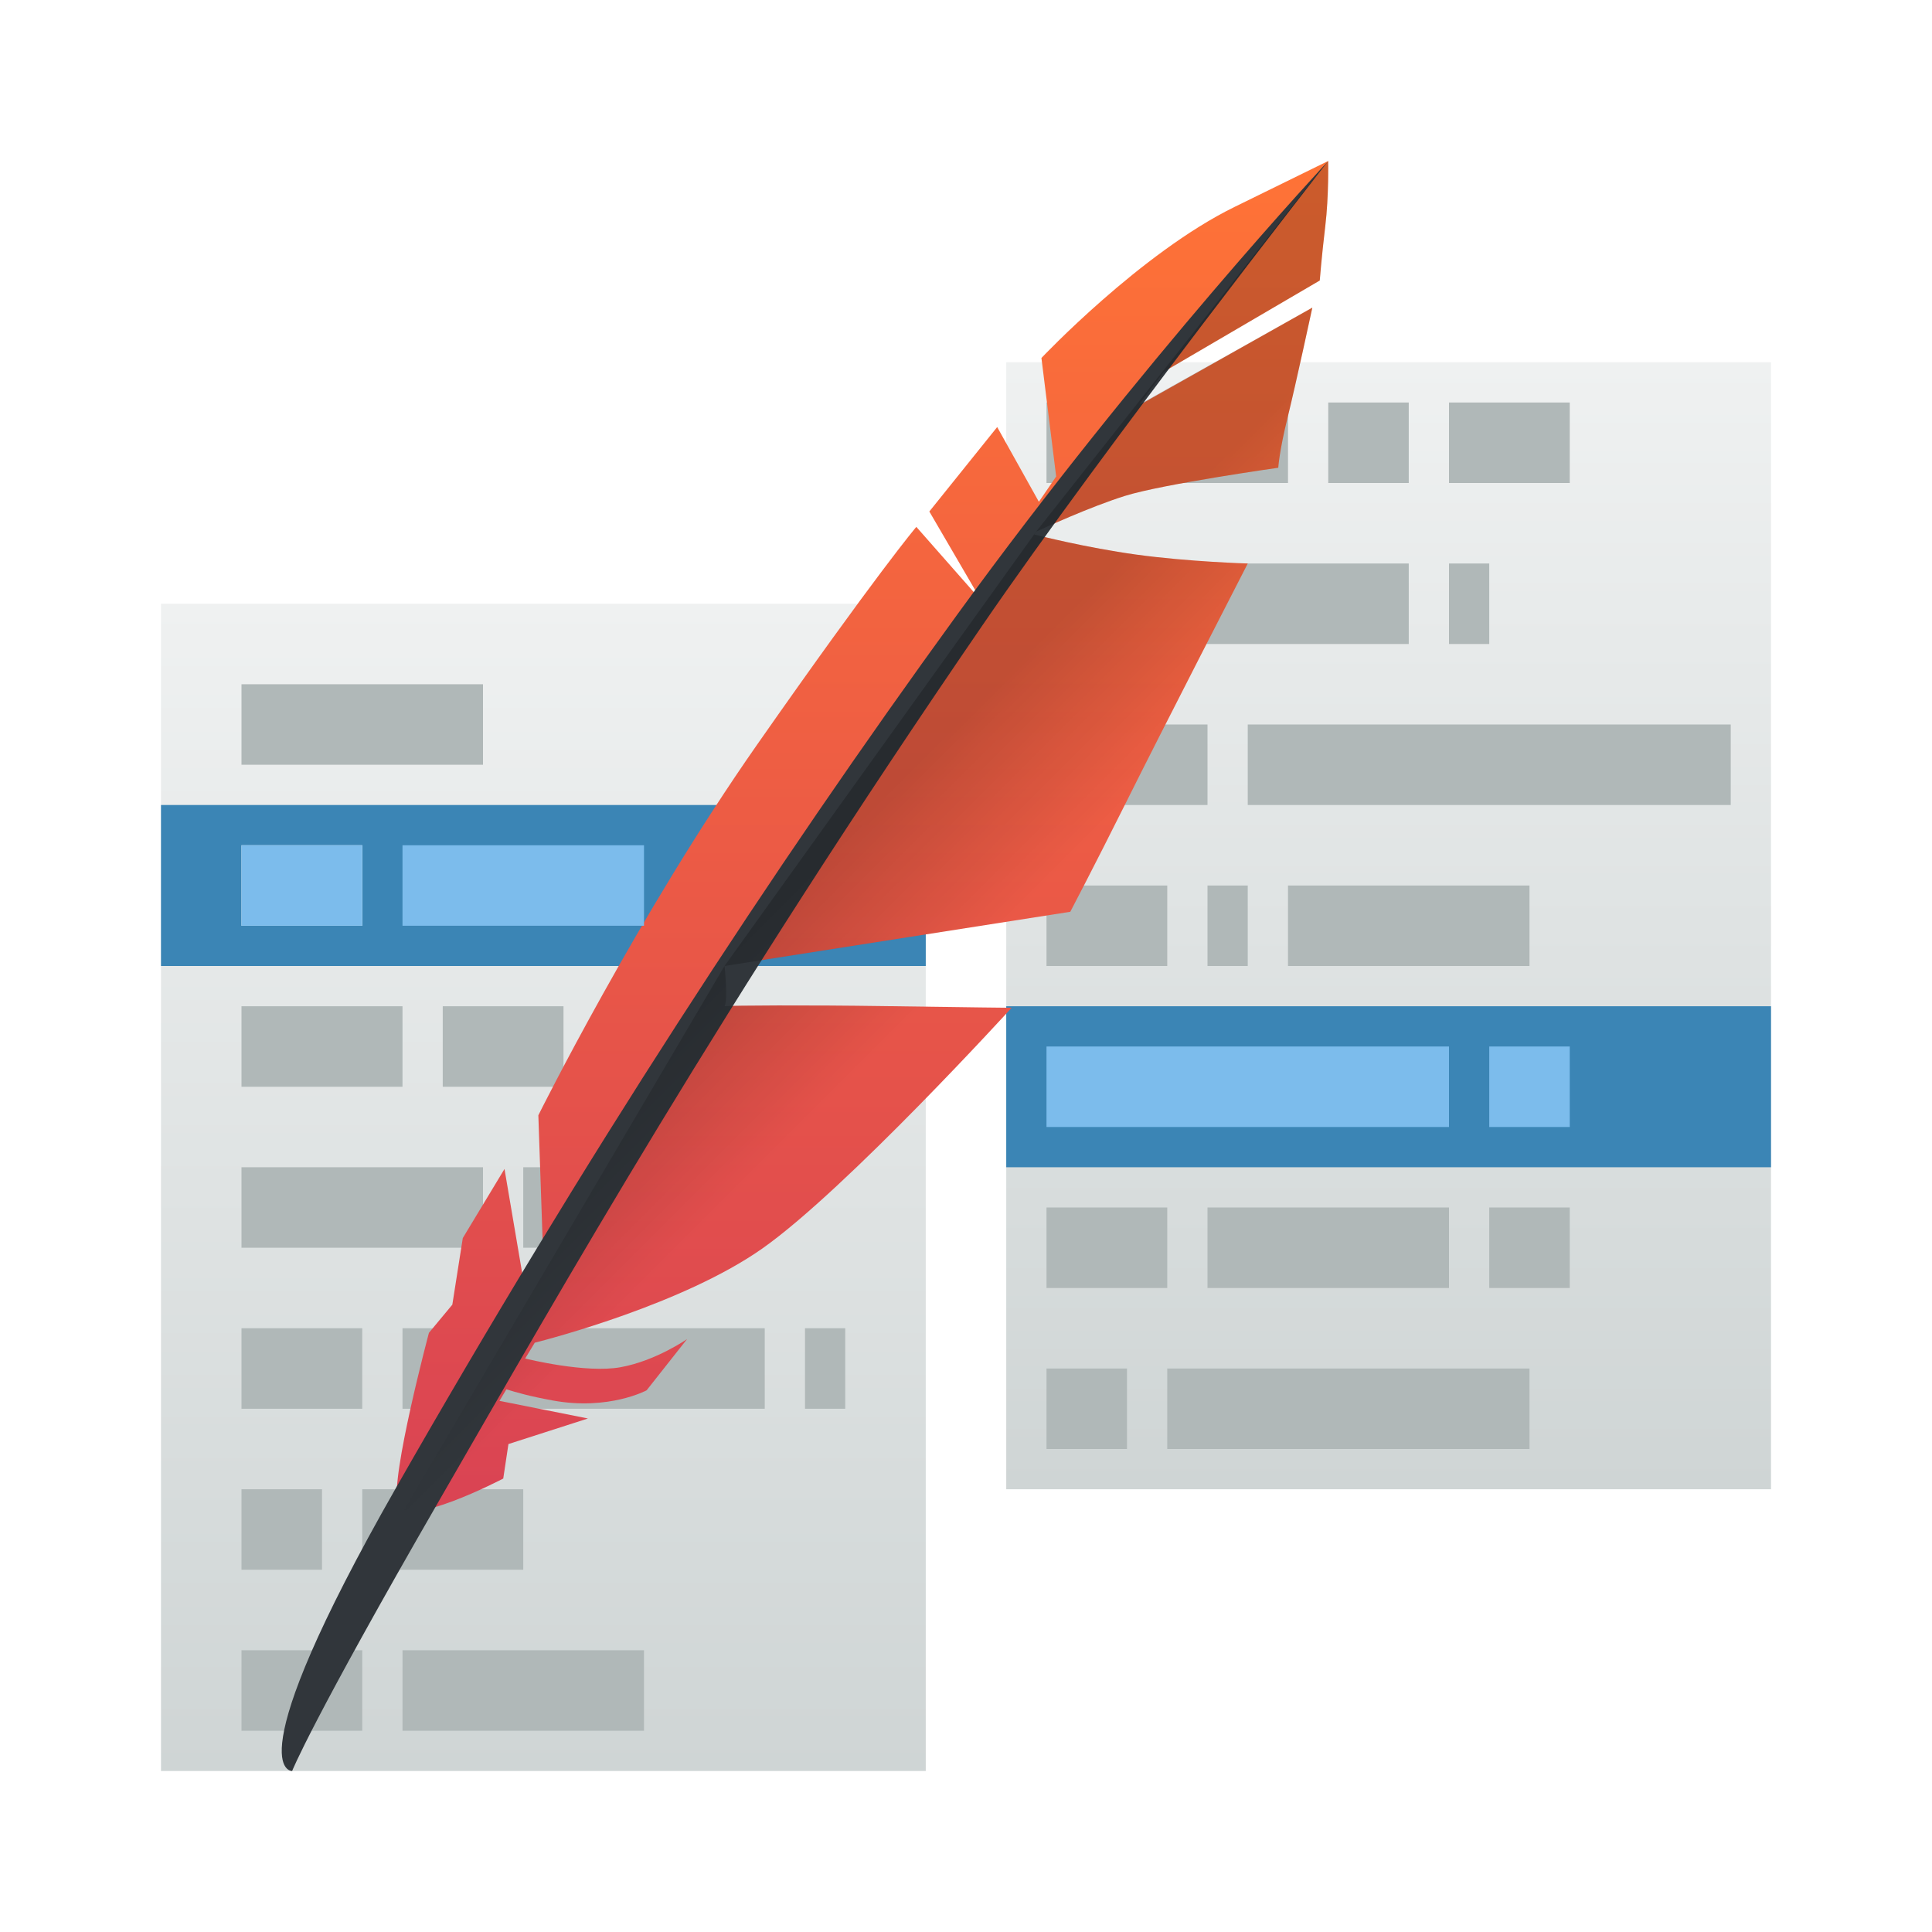
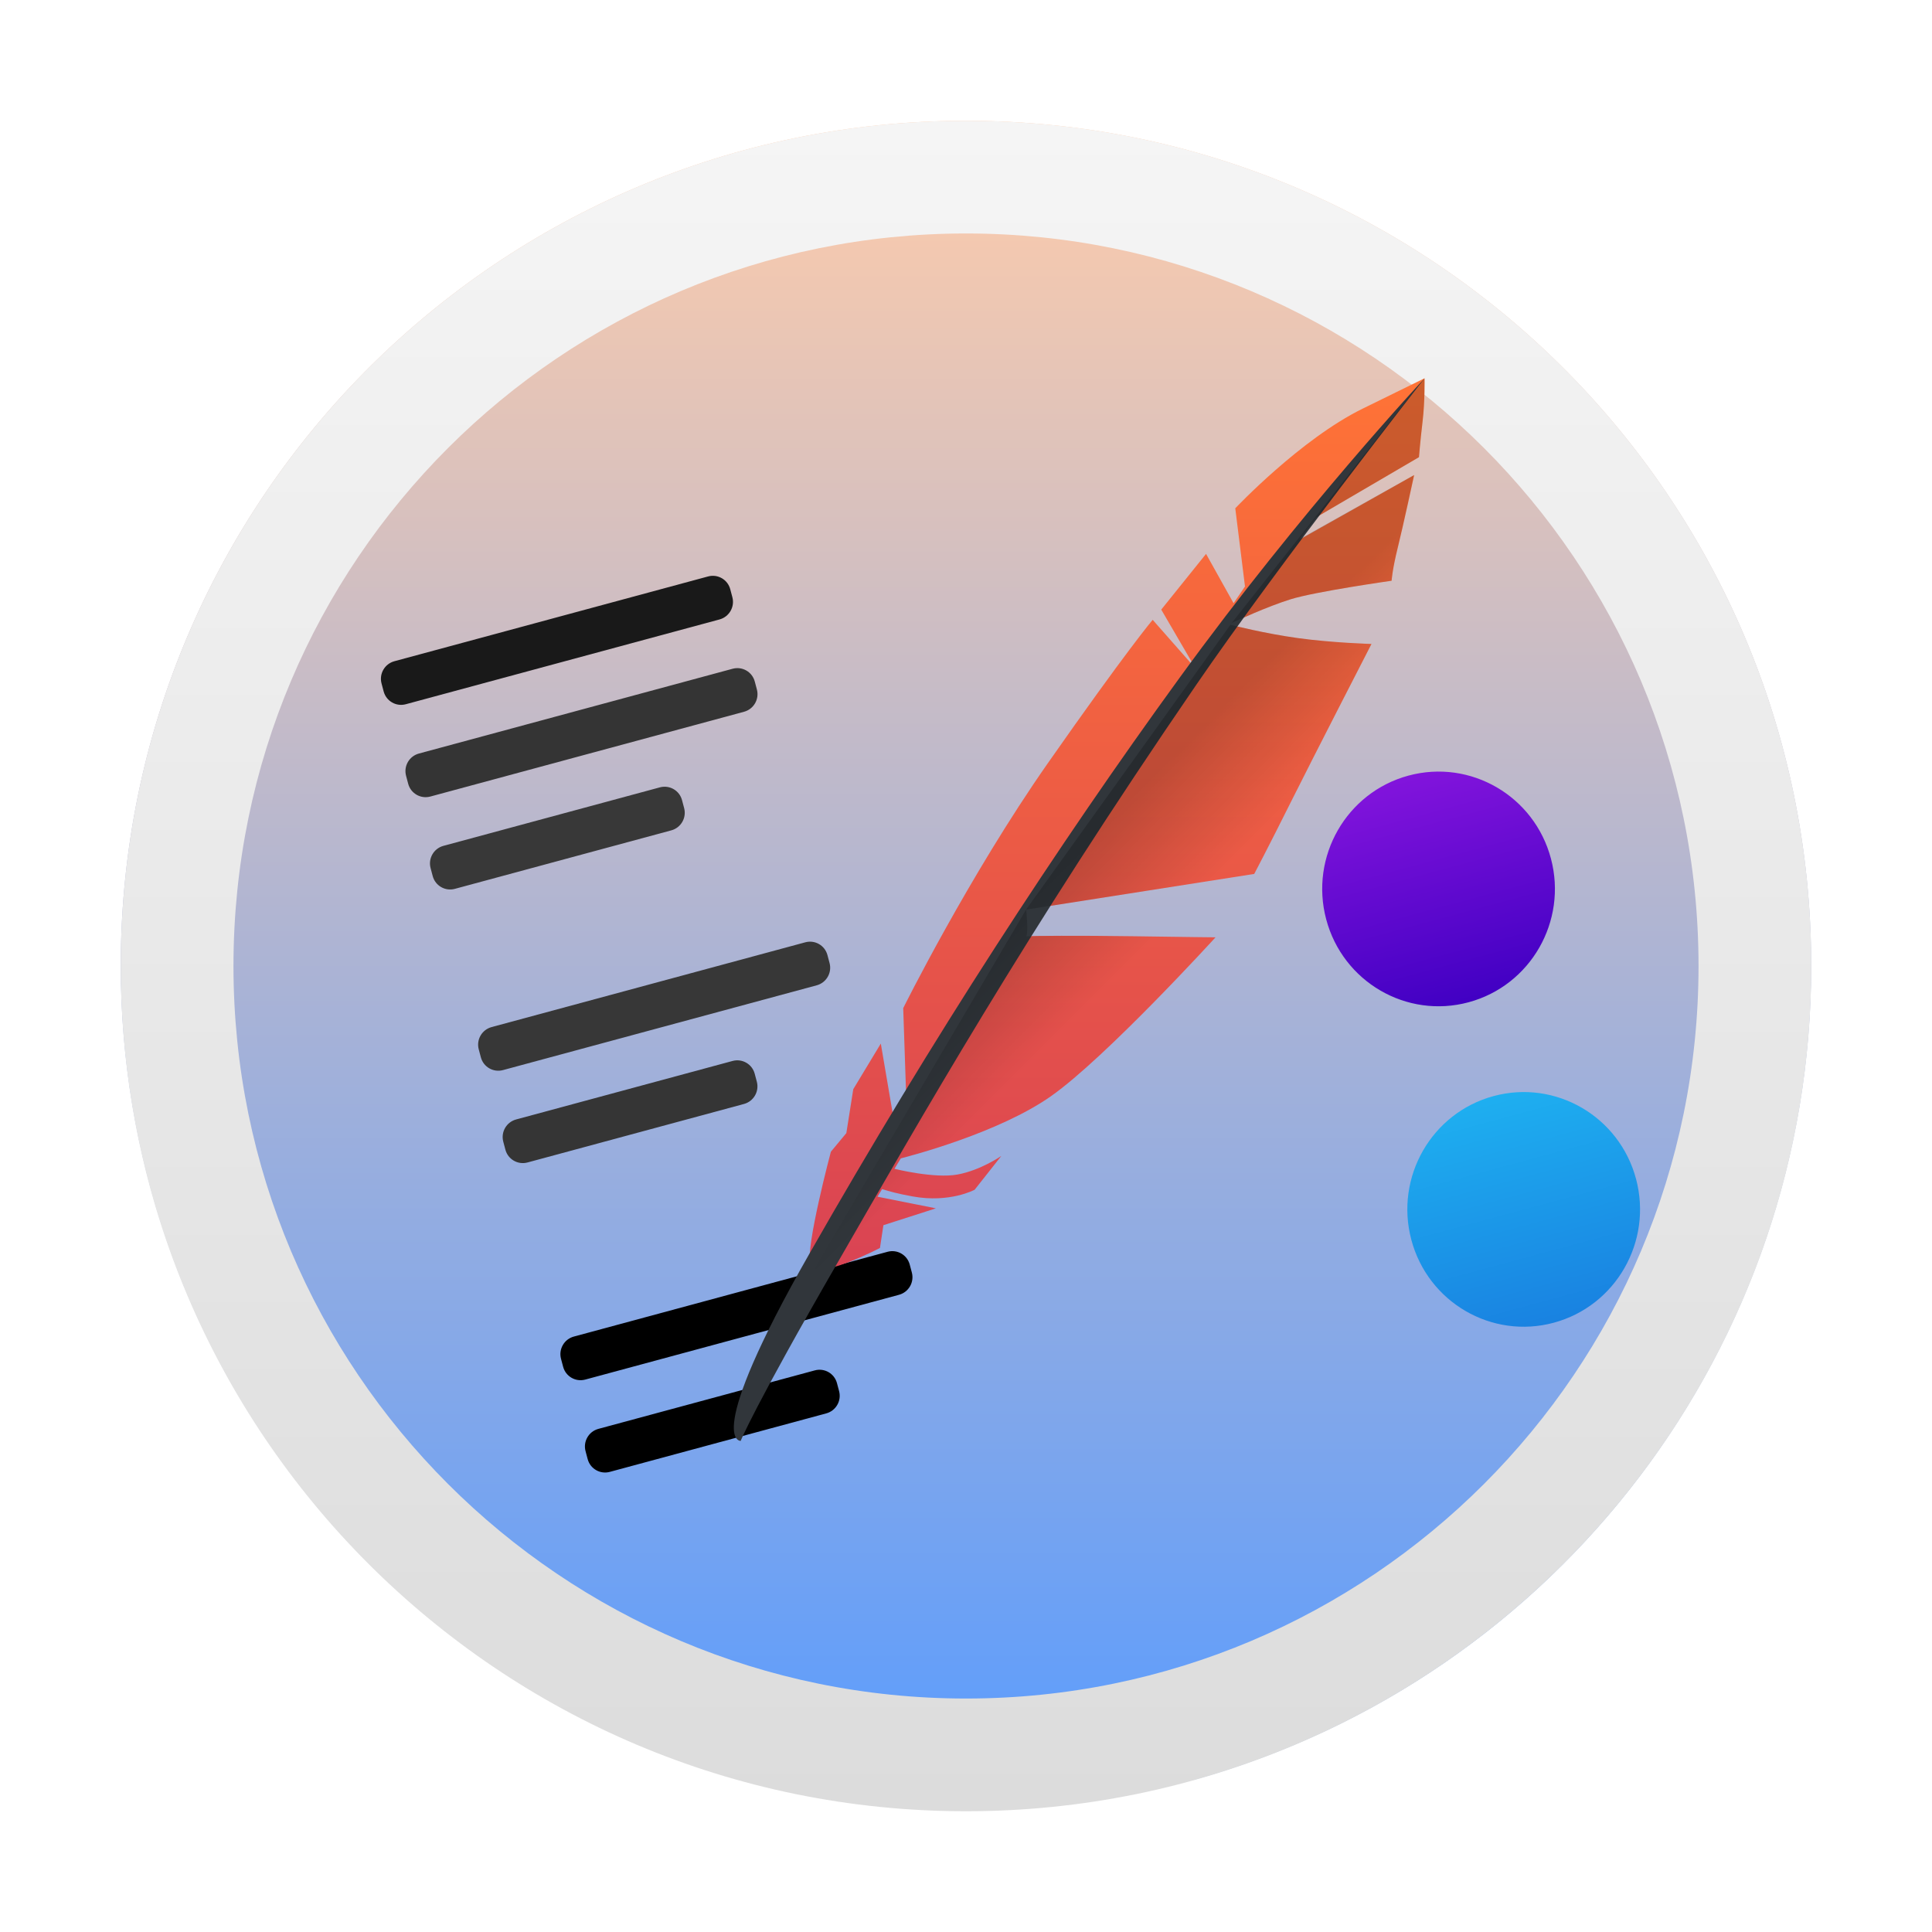
- <svg xmlns="http://www.w3.org/2000/svg" xmlns:xlink="http://www.w3.org/1999/xlink" width="48" version="1.1" height="48">
-   <defs>
+ <svg xmlns="http://www.w3.org/2000/svg" xmlns:xlink="http://www.w3.org/1999/xlink" width="32" version="1.1" height="32" id="svg1532">
+   <defs id="defs1446">
    <linearGradient id="linearGradient4378">
-       <stop style="stop-color:#eff1f1" />
-       <stop offset="1" style="stop-color:#cfd5d5" />
+       <stop style="stop-color:#eff1f1" id="stop1427" />
+       <stop offset="1" style="stop-color:#cfd5d5" id="stop1429" />
    </linearGradient>
    <linearGradient id="linearGradient4279">
-       <stop />
-       <stop offset="1" style="stop-opacity:0" />
+       <stop id="stop1432" />
+       <stop offset="1" style="stop-opacity:0" id="stop1434" />
    </linearGradient>
-     <linearGradient xlink:href="#linearGradient4816" id="linearGradient4503" y1="37" y2="4" x2="0" gradientUnits="userSpaceOnUse" />
-     <linearGradient xlink:href="#linearGradient4279" id="linearGradient4503-6" y1="22.313" x1="20.438" y2="25.406" x2="23.531" gradientUnits="userSpaceOnUse" />
+     <linearGradient xlink:href="#linearGradient4816" id="linearGradient4503" y1="37" y2="4" x2="0" gradientUnits="userSpaceOnUse" gradientTransform="translate(60.35083,-44.85008)" />
+     <linearGradient xlink:href="#linearGradient4279" id="linearGradient4503-6" y1="22.313" x1="20.438" y2="25.406" x2="23.531" gradientUnits="userSpaceOnUse" gradientTransform="translate(60.35083,-44.85008)" />
    <linearGradient id="linearGradient4816">
-       <stop style="stop-color:#da4453" />
-       <stop offset="1" style="stop-color:#ff7336" />
+       <stop style="stop-color:#da4453" id="stop1439" />
+       <stop offset="1" style="stop-color:#ff7336" id="stop1441" />
    </linearGradient>
-     <linearGradient xlink:href="#linearGradient4378" id="linearGradient4384" y1="16" y2="44" x2="0" gradientUnits="userSpaceOnUse" gradientTransform="matrix(1 0 0 1.035714 0 -1.571429)" />
-     <linearGradient xlink:href="#linearGradient4378" id="linearGradient4384-3" y1="16" y2="44" x2="0" gradientUnits="userSpaceOnUse" gradientTransform="matrix(1 0 0 1 21 -7)" />
+     <linearGradient xlink:href="#linearGradient4378" id="linearGradient4384" y1="16" y2="44" x2="0" gradientUnits="userSpaceOnUse" gradientTransform="matrix(1,0,0,1.035714,8.661435,-56.42151)" />
+     <linearGradient xlink:href="#linearGradient4378" id="linearGradient4384-3" y1="16" y2="44" x2="0" gradientUnits="userSpaceOnUse" gradientTransform="translate(29.66144,-61.85008)" />
+     <linearGradient xlink:href="#linearGradient1063" id="linearGradient1065" x1="24" y1="45" x2="24" y2="3" gradientUnits="userSpaceOnUse" gradientTransform="scale(0.6666667)" />
+     <linearGradient id="linearGradient1063">
+       <stop style="stop-color:#589bff;stop-opacity:1;" offset="0" id="stop1059" />
+       <stop style="stop-color:#ffccaa;stop-opacity:1" offset="1" id="stop1061" />
+     </linearGradient>
+     <linearGradient id="linearGradient80038" x1="33.014" x2="34.219" y1="10.136" y2="9.447" gradientTransform="matrix(2.604207,-0.466741,0.466741,2.604207,-58.59021,25.42452)" gradientUnits="userSpaceOnUse">
+       <stop stop-color="#3c292c" offset="0" id="stop236" />
+       <stop stop-color="#c2bbc2" offset=".156" id="stop238" />
+       <stop stop-color="#50393c" offset=".43" id="stop240" />
+       <stop stop-color="#dddee3" offset=".602" id="stop242" />
+       <stop stop-color="#6a5a5b" offset=".89" id="stop244" />
+       <stop stop-color="#806e74" offset="1" id="stop246" />
+     </linearGradient>
+     <linearGradient id="linearGradient126082" x1="33.173" x2="34.636" y1="10.722" y2="9.847" gradientTransform="matrix(2.604207,-0.466741,0.466741,2.604207,-58.59021,25.42452)" gradientUnits="userSpaceOnUse">
+       <stop stop-color="#533c3c" offset="0" id="stop249" />
+       <stop stop-color="#c2bac0" offset=".08" id="stop251" />
+       <stop stop-color="#432c2d" offset=".468" id="stop253" />
+       <stop stop-color="#cecbd2" offset=".602" id="stop255" />
+       <stop stop-color="#675556" offset=".914" id="stop257" />
+       <stop stop-color="#8a7b84" offset="1" id="stop259" />
+     </linearGradient>
+     <linearGradient id="linearGradient1902" x1="32" x2="32" y1="2.001" y2="61.906" gradientUnits="userSpaceOnUse" gradientTransform="matrix(0.4666667,0,0,0.4666667,1.066773,1.066667)">
+       <stop stop-color="#f5f5f5" offset="0" id="stop311" />
+       <stop stop-color="#dcdcdc" offset="1" id="stop313" />
+     </linearGradient>
+     <linearGradient id="linearGradient181487" x1="33.624" x2="35.493" y1="12.027" y2="10.924" gradientTransform="matrix(2.60421,-0.466767,0.466767,2.60421,-58.59354,25.4259)" gradientUnits="userSpaceOnUse">
+       <stop stop-color="#542a2e" offset="0" id="stop262" />
+       <stop stop-color="#482a2d" offset=".064" id="stop264" />
+       <stop stop-color="#341e21" offset=".196" id="stop266" />
+       <stop stop-color="#664748" offset=".535" id="stop268" />
+       <stop stop-color="#d2cad1" offset=".669" id="stop270" />
+       <stop stop-color="#55363a" offset=".952" id="stop272" />
+       <stop stop-color="#70494f" offset="1" id="stop274" />
+     </linearGradient>
+     <linearGradient id="linearGradient2181" x1="32.855" x2="32.855" y1="1.768" y2="10.314" gradientTransform="matrix(2.604207,-0.466741,0.466741,2.604207,-62.60023,26.14326)" gradientUnits="userSpaceOnUse">
+       <stop stop-color="#f6ffff" offset="0" id="stop219" />
+       <stop stop-color="#583e3f" offset="1" id="stop221" />
+     </linearGradient>
+     <linearGradient id="linearGradient27086" x1="32.855" x2="32.855" y1="1.768" y2="10.314" gradientTransform="matrix(2.565088,-0.4597437,0.4597437,2.565088,-61.27232,26.14974)" gradientUnits="userSpaceOnUse">
+       <stop stop-color="#f4fbfb" offset="0" id="stop224" />
+       <stop stop-color="#565050" offset=".5" id="stop226" />
+       <stop stop-color="#c2b4b2" offset="1" id="stop228" />
+     </linearGradient>
+     <radialGradient id="radialGradient1539" cx="33.299" cy="5.984" r="3.27" gradientTransform="matrix(2.645703,0,0,2.645703,-67.36583,14.81876)" gradientUnits="userSpaceOnUse">
+       <stop stop-color="#fff" stop-opacity=".204" offset="0" id="stop212" />
+       <stop stop-color="#fff" stop-opacity=".204" offset=".7" id="stop214" />
+       <stop stop-color="#191919" offset="1" id="stop216" />
+     </radialGradient>
+     <linearGradient id="linearGradient59103" x1="31.418" x2="31.418" y1="9.307" y2="2.617" gradientTransform="matrix(2.645703,0,0,2.645703,-62.22258,14.68991)" gradientUnits="userSpaceOnUse">
+       <stop stop-color="#f3f7f6" offset="0" id="stop231" />
+       <stop stop-color="#605e5d" offset="1" id="stop233" />
+     </linearGradient>
+     <linearGradient id="linearGradient997" x1="-228.54" x2="-228.54" y1="49.422" y2="52.342" gradientTransform="translate(237.02,-44.947)" gradientUnits="userSpaceOnUse">
+       <stop stop-color="#fff" offset="0" id="stop283" />
+       <stop stop-color="#fff" stop-opacity="0" offset="1" id="stop285" />
+     </linearGradient>
+     <filter id="filter1229" x="-0.069" y="-0.107" width="1.138" height="1.214" color-interpolation-filters="sRGB">
+       <feGaussianBlur stdDeviation="0.135" id="feGaussianBlur277" />
+     </filter>
+     <filter id="filter1924" x="-0.069" y="-0.107" width="1.138" height="1.214" color-interpolation-filters="sRGB">
+       <feGaussianBlur stdDeviation="0.135" id="feGaussianBlur1922" />
+     </filter>
+     <linearGradient id="linearGradient2680-0" x1="121.63" x2="121.63" y1="9.125" y2="6.411" gradientTransform="matrix(2.131851,0,-3.4848601e-8,2.147689,-230.4659,5.730016)" gradientUnits="userSpaceOnUse">
+       <stop stop-color="#dc145f" offset="0" id="stop8898" />
+       <stop stop-color="#fa415f" offset="1" id="stop8900" />
+     </linearGradient>
+     <linearGradient id="linearGradient2684-6" x1="121.63" x2="121.63" y1="9.125" y2="6.411" gradientTransform="matrix(1.421234,0,-1.7717898e-8,1.431793,-153.6439,9.311227)" gradientUnits="userSpaceOnUse">
+       <stop stop-color="#4100c3" offset="0" id="stop8903" />
+       <stop stop-color="#8214dc" offset="1" id="stop8905" />
+     </linearGradient>
+     <linearGradient id="linearGradient2688-1" x1="121.63" x2="121.63" y1="9.125" y2="6.411" gradientTransform="matrix(1.421234,0,-1.7717898e-8,1.431793,-153.6439,14.80258)" gradientUnits="userSpaceOnUse">
+       <stop stop-color="#1982e1" offset="0" id="stop8908" />
+       <stop stop-color="#1eaff0" offset="1" id="stop8910" />
+     </linearGradient>
+     <linearGradient xlink:href="#linearGradient4816" id="linearGradient4503-0" y1="37" y2="4" x2="0" gradientUnits="userSpaceOnUse" gradientTransform="matrix(0.44,0,0,0.44,8.63521,4.506002)" />
+     <linearGradient xlink:href="#linearGradient4279" id="linearGradient4503-6-9" y1="22.313" x1="20.438" y2="25.406" x2="23.531" gradientUnits="userSpaceOnUse" gradientTransform="matrix(0.44,0,0,0.44,8.63521,4.506002)" />
  </defs>
-   <g>
-     <rect width="19" x="25" y="9" height="28" style="fill:url(#linearGradient4384-3);stroke-linecap:square;stroke-width:0.5" />
-     <rect width="19" x="25" y="25" height="4" style="fill:#3b85b5;stroke-linecap:square;stroke-width:0.5" />
-     <rect width="6" x="32" y="22" height="2" style="fill:#b0b8b8;stroke-linecap:square;stroke-width:0.5" />
-     <rect width="4" x="26" y="18" height="2" style="fill:#b0b8b8;stroke-linecap:square;stroke-width:0.5" />
-     <rect width="6" x="30" y="30" height="2" style="fill:#b0b8b8;stroke-linecap:square;stroke-width:0.5" />
-     <rect width="3" x="26" y="22" height="2" style="fill:#b0b8b8;stroke-linecap:square;stroke-width:0.5" />
-     <rect width="2" x="37" y="30" height="2" style="fill:#b0b8b8;stroke-linecap:square;stroke-width:0.5" />
-     <rect width="3" x="26" y="30" height="2" style="fill:#b0b8b8;stroke-linecap:square;stroke-width:0.5" />
-     <rect width="9" x="29" y="34" height="2" style="fill:#b0b8b8;stroke-linecap:square;stroke-width:0.5" />
-     <rect width="1" x="-31" y="22" height="2" style="fill:#b0b8b8;stroke-linecap:square;stroke-width:0.5" transform="matrix(-1 0 0 1 0 0)" />
-     <rect width="2" x="26" y="34" height="2" style="fill:#b0b8b8;stroke-linecap:square;stroke-width:0.5" />
-     <rect width="12" x="31" y="18" height="2" style="fill:#b0b8b8;stroke-linecap:square;stroke-width:0.5" />
-     <rect width="9" x="26" y="14" height="2" style="fill:#b0b8b8;stroke-linecap:square;stroke-width:0.5" />
-     <rect width="1" x="-37" y="14" height="2" style="fill:#b0b8b8;stroke-linecap:square;stroke-width:0.5" transform="matrix(-1 0 0 1 0 0)" />
-     <rect width="6" x="26" y="10" height="2" style="fill:#b0b8b8;stroke-linecap:square;stroke-width:0.5" />
-     <rect width="3" x="36" y="10" height="2" style="fill:#b0b8b8;stroke-linecap:square;stroke-width:0.5" />
-     <rect width="2" x="-35" y="10" height="2" style="fill:#b0b8b8;stroke-linecap:square;stroke-width:0.5" transform="matrix(-1 0 0 1 0 0)" />
-     <rect width="19" x="4" y="15" height="29" style="fill:url(#linearGradient4384);stroke-linecap:square;stroke-width:0.5" />
-     <g transform="matrix(1 0 0 1 0 -1)">
-       <rect width="6" x="6" y="18" height="2" style="fill:#b0b8b8;stroke-linecap:square;stroke-width:0.5" />
-       <rect width="4" x="6" y="26" height="2" style="fill:#b0b8b8;stroke-linecap:square;stroke-width:0.5" />
-       <rect width="6" x="6" y="30" height="2" style="fill:#b0b8b8;stroke-linecap:square;stroke-width:0.5" />
-       <rect width="3" x="11" y="26" height="2" style="fill:#b0b8b8;stroke-linecap:square;stroke-width:0.5" />
-       <rect width="2" x="13" y="30" height="2" style="fill:#b0b8b8;stroke-linecap:square;stroke-width:0.5" />
-       <rect width="3" x="6" y="34" height="2" style="fill:#b0b8b8;stroke-linecap:square;stroke-width:0.5" />
-       <rect width="9" x="10" y="34" height="2" style="fill:#b0b8b8;stroke-linecap:square;stroke-width:0.5" />
-       <rect width="1" x="-21" y="34" height="2" style="fill:#b0b8b8;stroke-linecap:square;stroke-width:0.5" transform="matrix(-1 0 0 1 0 0)" />
-       <rect width="2" x="6" y="38" height="2" style="fill:#b0b8b8;stroke-linecap:square;stroke-width:0.5" />
-       <rect width="4" x="9" y="38" height="2" style="fill:#b0b8b8;stroke-linecap:square;stroke-width:0.5" />
-       <rect width="6" x="10" y="42" height="2" style="fill:#b0b8b8;stroke-linecap:square;stroke-width:0.5" />
-       <rect width="3" x="6" y="42" height="2" style="fill:#b0b8b8;stroke-linecap:square;stroke-width:0.5" />
-     </g>
-     <rect width="19" x="4" y="20" height="4" style="fill:#3b85b5;stroke-linecap:square;stroke-width:0.5" />
-     <g transform="matrix(1 0 0 1 -1 0)">
-       <path style="fill:url(#linearGradient4503);fill-rule:evenodd" d="m 33.998,4 -2.33,1.143 C 29.336,6.287 26.874,8.894 26.874,8.894 l 0.366,2.944 c -0.138,0.201 -0.283,0.415 -0.429,0.629 l -1.036,-1.857 -1.686,2.098 1.191,2.042 c -0.007,0.011 -0.016,0.023 -0.023,0.034 l -1.491,-1.694 c 0,0 -0.971,1.143 -3.95,5.402 -2.979,4.259 -5.441,9.217 -5.441,9.217 l 0.115,3.368 c -0.16,0.237 -0.33,0.494 -0.487,0.725 l -0.469,-2.759 -1.036,1.716 -0.26,1.655 -0.581,0.699 c 0,0 -0.962,3.599 -0.778,4.249 0.184,0.651 2.624,-0.628 2.624,-0.628 l 0.129,-0.857 1.975,-0.635 -2.198,-0.438 c 0.053,-0.089 0.118,-0.197 0.172,-0.287 0.263,0.081 0.573,0.172 1.154,0.278 1.393,0.254 2.33,-0.253 2.33,-0.253 l 1.005,-1.273 c 0,0 -0.777,0.541 -1.652,0.699 -0.861,0.157 -2.326,-0.205 -2.37,-0.216 0.077,-0.127 0.159,-0.264 0.238,-0.393 0.37,-0.094 3.703,-0.964 5.662,-2.346 2.073,-1.462 6.186,-5.975 6.186,-5.975 2e-6,0 -0.992,-0.009 -3.129,-0.041 -2.014,-0.03 -3.794,-0.016 -4,0 0.093,-0.149 0,-1 0,-1 l 8.586,-1.344 c 0,0 0.552,-1.049 1.394,-2.733 C 29.822,18.238 32,14 32,14 c 0,0 -1.462,-0.042 -2.768,-0.221 -1.246,-0.172 -2.425,-0.472 -2.536,-0.5 0.015,-0.023 0.031,-0.047 0.046,-0.07 0.181,-0.084 1.346,-0.62 2.215,-0.891 0.939,-0.292 3.801,-0.697 3.801,-0.697 0,0 0.023,-0.405 0.229,-1.236 0.206,-0.832 0.618,-2.742 0.618,-2.742 l -4.981,2.806 c 0.21,-0.288 0.408,-0.545 0.613,-0.817 L 33.789,6.969 c 0,0 0.046,-0.584 0.137,-1.348 C 34.018,4.857 33.998,4 33.998,4 Z" />
-       <path style="fill:#31363b;fill-rule:evenodd" d="m 34,4 c 0,0 -4.621,4.941 -9.222,11.275 -4.601,6.334 -9.268,13.499 -13.934,21.68 -4.052,7.104 -2.586,7.045 -2.586,7.045 0,0 0.46,-1.184 3.677,-6.761 C 15.012,31.907 18.903,25.023 25.41,15.534 28.511,11.012 34,4 34,4 Z" />
-       <path style="fill:url(#linearGradient4503-6);opacity:0.2;fill-rule:evenodd" d="m 33.998,4 -0.707,0.883 -2.577,3.298 -3.972,5.028 c 0.181,-0.084 1.345,-0.62 2.215,-0.891 0.939,-0.292 3.801,-0.697 3.801,-0.697 0,0 0.024,-0.405 0.23,-1.236 0.206,-0.832 0.617,-2.742 0.617,-2.742 L 29.305,10.051 C 29.515,9.763 29.714,9.507 29.918,9.235 L 33.789,6.969 c 0,0 0.045,-0.584 0.137,-1.348 C 34.017,4.857 33.998,4 33.998,4 Z M 26.742,13.209 19,24 27.586,22.656 c 0,0 0.553,-1.05 1.395,-2.734 C 29.822,18.237 32,14 32,14 c 0,0 -1.462,-0.041 -2.768,-0.221 -1.246,-0.172 -2.426,-0.472 -2.537,-0.5 0.015,-0.023 0.032,-0.047 0.047,-0.07 z M 19,24 11.035,37.52 C 11.616,37.723 13.5,36.734 13.5,36.734 l 0.129,-0.855 1.977,-0.635 -2.199,-0.439 c 0.053,-0.089 0.118,-0.195 0.172,-0.285 0.263,0.081 0.573,0.171 1.154,0.277 1.393,0.254 2.328,-0.252 2.328,-0.252 l 1.006,-1.273 c 0,0 -0.778,0.54 -1.652,0.699 -0.861,0.157 -2.325,-0.206 -2.369,-0.217 0.077,-0.127 0.158,-0.263 0.236,-0.393 0.37,-0.094 3.703,-0.964 5.662,-2.346 2.073,-1.462 6.186,-5.975 6.186,-5.975 2e-6,0 -0.992,-0.009 -3.129,-0.041 -2.014,-0.03 -3.794,-0.016 -4,0 0.093,-0.149 0,-1 0,-1 z" />
-     </g>
-     <rect width="3" x="6" y="21" height="2" style="fill:#fcfcfc;stroke-linecap:square;stroke-width:0.5" />
-     <rect width="6" x="10" y="21" height="2" style="fill:#7cbcec;stroke-linecap:square;stroke-width:0.5" />
-     <rect width="3" x="6" y="21" height="2" style="fill:#7cbcec;stroke-linecap:square;stroke-width:0.5" />
-     <rect width="2" x="37" y="26" height="2" style="fill:#7cbcec;stroke-linecap:square;stroke-width:0.5" />
-     <rect width="10" x="26" y="26" height="2" style="fill:#7cbcec;stroke-linecap:square;stroke-width:0.5" />
-   </g>
+   <path d="M 16,2 A 14,14 0 0 0 2,16 14,14 0 0 0 12.252,29.474 h 7.54 A 14,14 0 0 0 29.999,16.018 V 15.975 A 14,14 0 0 0 16,2 Z" stroke-width="1.924" id="path328" style="fill:url(#linearGradient1065);fill-opacity:1" />
+   <path d="m 16,2 a 14,14 0 0 0 -14,14 14,14 0 0 0 14,14 A 14,14 0 0 0 30,16 14,14 0 0 0 16,2 Z m 0,1.867 A 12.133,12.133 0 0 1 28.133,16 12.133,12.133 0 0 1 16,28.133 12.133,12.133 0 0 1 3.867,16 12.133,12.133 0 0 1 16,3.867 Z" fill="url(#linearGradient1902)" stroke-linecap="round" stroke-linejoin="round" stroke-opacity="0.3" stroke-width="0.462" id="path350" style="fill:url(#linearGradient1902)" />
+   <rect transform="matrix(0.9653685,-0.2608901,0.2567621,0.9664746,0,0)" x="3.202" y="23.851" width="5.983" height="0.737" ry="0.3" id="rect10630" style="stroke-width:0.667" />
+   <rect transform="matrix(0.9653685,-0.2608901,0.2567621,0.9664746,0,0)" x="3.202" y="25.433" width="4.314" height="0.737" ry="0.3" id="rect10634" style="stroke-width:0.667" />
+   <ellipse transform="matrix(0.9653685,-0.2608901,0.2567621,0.9664746,0,0)" cx="19.248" cy="20.43" fill="url(#linearGradient2684-6)" style="fill:url(#linearGradient2684-6);stroke-width:1.426;paint-order:stroke fill markers" id="circle10644" rx="1.928" ry="1.942" />
+   <ellipse transform="matrix(0.9653685,-0.2608901,0.2567621,0.9664746,0,0)" cx="19.248" cy="25.922" fill="url(#linearGradient2688-1)" style="fill:url(#linearGradient2688-1);stroke-width:1.426;paint-order:stroke fill markers" id="circle10646" rx="1.928" ry="1.942" />
+   <rect x="3.201" y="12.277" width="5.983" height="0.737" ry="0.3" style="fill:#191919;fill-opacity:1;stroke-width:1.426;paint-order:stroke fill markers" id="rect10648" transform="matrix(0.9653685,-0.2608901,0.2567621,0.9664746,0,0)" />
+   <rect x="3.201" y="13.859" width="5.983" height="0.737" ry="0.3" style="fill:#343434;fill-opacity:1;stroke-width:1.426;paint-order:stroke fill markers" id="rect10650" transform="matrix(0.9653685,-0.2608901,0.2567621,0.9664746,0,0)" />
+   <rect x="3.201" y="15.441" width="4.314" height="0.737" ry="0.3" style="fill:#383838;fill-opacity:1;stroke-width:1.426;paint-order:stroke fill markers" id="rect10652" transform="matrix(0.9653685,-0.2608901,0.2567621,0.9664746,0,0)" />
+   <rect x="3.201" y="18.547" width="5.983" height="0.737" ry="0.3" style="fill:#373737;fill-opacity:1;stroke-width:1.426;paint-order:stroke fill markers" id="rect10654" transform="matrix(0.9653685,-0.2608901,0.2567621,0.9664746,0,0)" />
+   <rect x="3.201" y="20.13" width="4.314" height="0.737" ry="0.3" style="fill:#353535;fill-opacity:1;stroke-width:1.426;paint-order:stroke fill markers" id="rect10656" transform="matrix(0.9653685,-0.2608901,0.2567621,0.9664746,0,0)" />
+   <path style="fill:url(#linearGradient4503-0);fill-rule:evenodd;stroke-width:0.44" d="m 23.594,6.266 -1.025,0.503 C 21.543,7.272 20.46,8.419 20.46,8.419 l 0.161,1.295 c -0.061,0.088 -0.125,0.183 -0.189,0.277 l -0.456,-0.817 -0.742,0.923 0.524,0.899 c -0.003,0.004 -0.007,0.01 -0.01,0.015 l -0.656,-0.745 c 0,0 -0.427,0.503 -1.738,2.377 -1.311,1.874 -2.394,4.055 -2.394,4.055 l 0.05,1.482 c -0.07,0.104 -0.145,0.217 -0.214,0.319 l -0.207,-1.214 -0.456,0.755 -0.115,0.728 -0.256,0.308 c 0,0 -0.423,1.584 -0.342,1.87 0.081,0.286 1.155,-0.276 1.155,-0.276 l 0.057,-0.377 0.869,-0.279 -0.967,-0.193 c 0.023,-0.039 0.052,-0.087 0.076,-0.126 0.116,0.036 0.252,0.076 0.508,0.122 0.613,0.112 1.025,-0.111 1.025,-0.111 l 0.442,-0.56 c 0,0 -0.342,0.238 -0.727,0.308 -0.379,0.069 -1.023,-0.09 -1.043,-0.095 0.034,-0.056 0.07,-0.116 0.105,-0.173 0.163,-0.041 1.629,-0.424 2.491,-1.032 0.912,-0.643 2.722,-2.629 2.722,-2.629 0,0 -0.437,-0.004 -1.377,-0.018 -0.886,-0.013 -1.669,-0.007 -1.76,0 0.041,-0.065 0,-0.44 0,-0.44 l 3.778,-0.592 c 0,0 0.243,-0.461 0.613,-1.203 0.37,-0.741 1.329,-2.606 1.329,-2.606 0,0 -0.643,-0.018 -1.218,-0.097 -0.548,-0.076 -1.067,-0.208 -1.116,-0.22 0.006,-0.01 0.014,-0.021 0.02,-0.031 0.08,-0.037 0.592,-0.273 0.975,-0.392 0.413,-0.129 1.673,-0.307 1.673,-0.307 0,0 0.01,-0.178 0.101,-0.544 0.091,-0.366 0.272,-1.206 0.272,-1.206 L 21.23,9.104 C 21.323,8.977 21.41,8.864 21.5,8.744 l 2.003,-1.172 c 0,0 0.02,-0.257 0.06,-0.593 0.04,-0.336 0.032,-0.713 0.032,-0.713 z" id="path6622" />
+   <path style="fill:#31363b;fill-rule:evenodd;stroke-width:0.44" d="m 23.595,6.266 c 0,0 -2.033,2.174 -4.058,4.961 -2.025,2.787 -4.078,5.94 -6.131,9.539 -1.783,3.126 -1.138,3.1 -1.138,3.1 0,0 0.202,-0.521 1.618,-2.975 1.353,-2.346 3.065,-5.375 5.929,-9.55 1.365,-1.99 3.78,-5.075 3.78,-5.075 z" id="path6624" />
+   <path style="opacity:0.2;fill:url(#linearGradient4503-6-9);fill-rule:evenodd;stroke-width:0.44" d="m 23.594,6.266 -0.311,0.388 -1.134,1.451 -1.748,2.213 c 0.08,-0.037 0.592,-0.273 0.975,-0.392 0.413,-0.129 1.672,-0.307 1.672,-0.307 0,0 0.011,-0.178 0.101,-0.544 0.091,-0.366 0.272,-1.207 0.272,-1.207 l -1.892,1.06 c 0.092,-0.127 0.18,-0.239 0.27,-0.359 l 1.703,-0.997 c 0,0 0.02,-0.257 0.06,-0.593 0.04,-0.336 0.032,-0.713 0.032,-0.713 z M 20.402,10.318 16.995,15.066 20.773,14.475 c 0,0 0.243,-0.462 0.614,-1.203 0.37,-0.741 1.329,-2.606 1.329,-2.606 0,0 -0.643,-0.018 -1.218,-0.097 -0.548,-0.076 -1.068,-0.208 -1.116,-0.22 0.006,-0.01 0.014,-0.021 0.021,-0.031 z M 16.995,15.066 13.491,21.015 c 0.255,0.09 1.085,-0.345 1.085,-0.345 l 0.057,-0.376 0.87,-0.279 -0.968,-0.193 c 0.023,-0.039 0.052,-0.086 0.076,-0.125 0.116,0.036 0.252,0.075 0.508,0.122 0.613,0.112 1.024,-0.111 1.024,-0.111 l 0.443,-0.56 c 0,0 -0.342,0.238 -0.727,0.308 -0.379,0.069 -1.023,-0.091 -1.042,-0.095 0.034,-0.056 0.07,-0.116 0.104,-0.173 0.163,-0.041 1.629,-0.424 2.491,-1.032 0.912,-0.643 2.722,-2.629 2.722,-2.629 10e-7,0 -0.436,-0.004 -1.377,-0.018 -0.886,-0.013 -1.669,-0.007 -1.76,0 0.041,-0.065 0,-0.44 0,-0.44 z" id="path6626" />
</svg>
